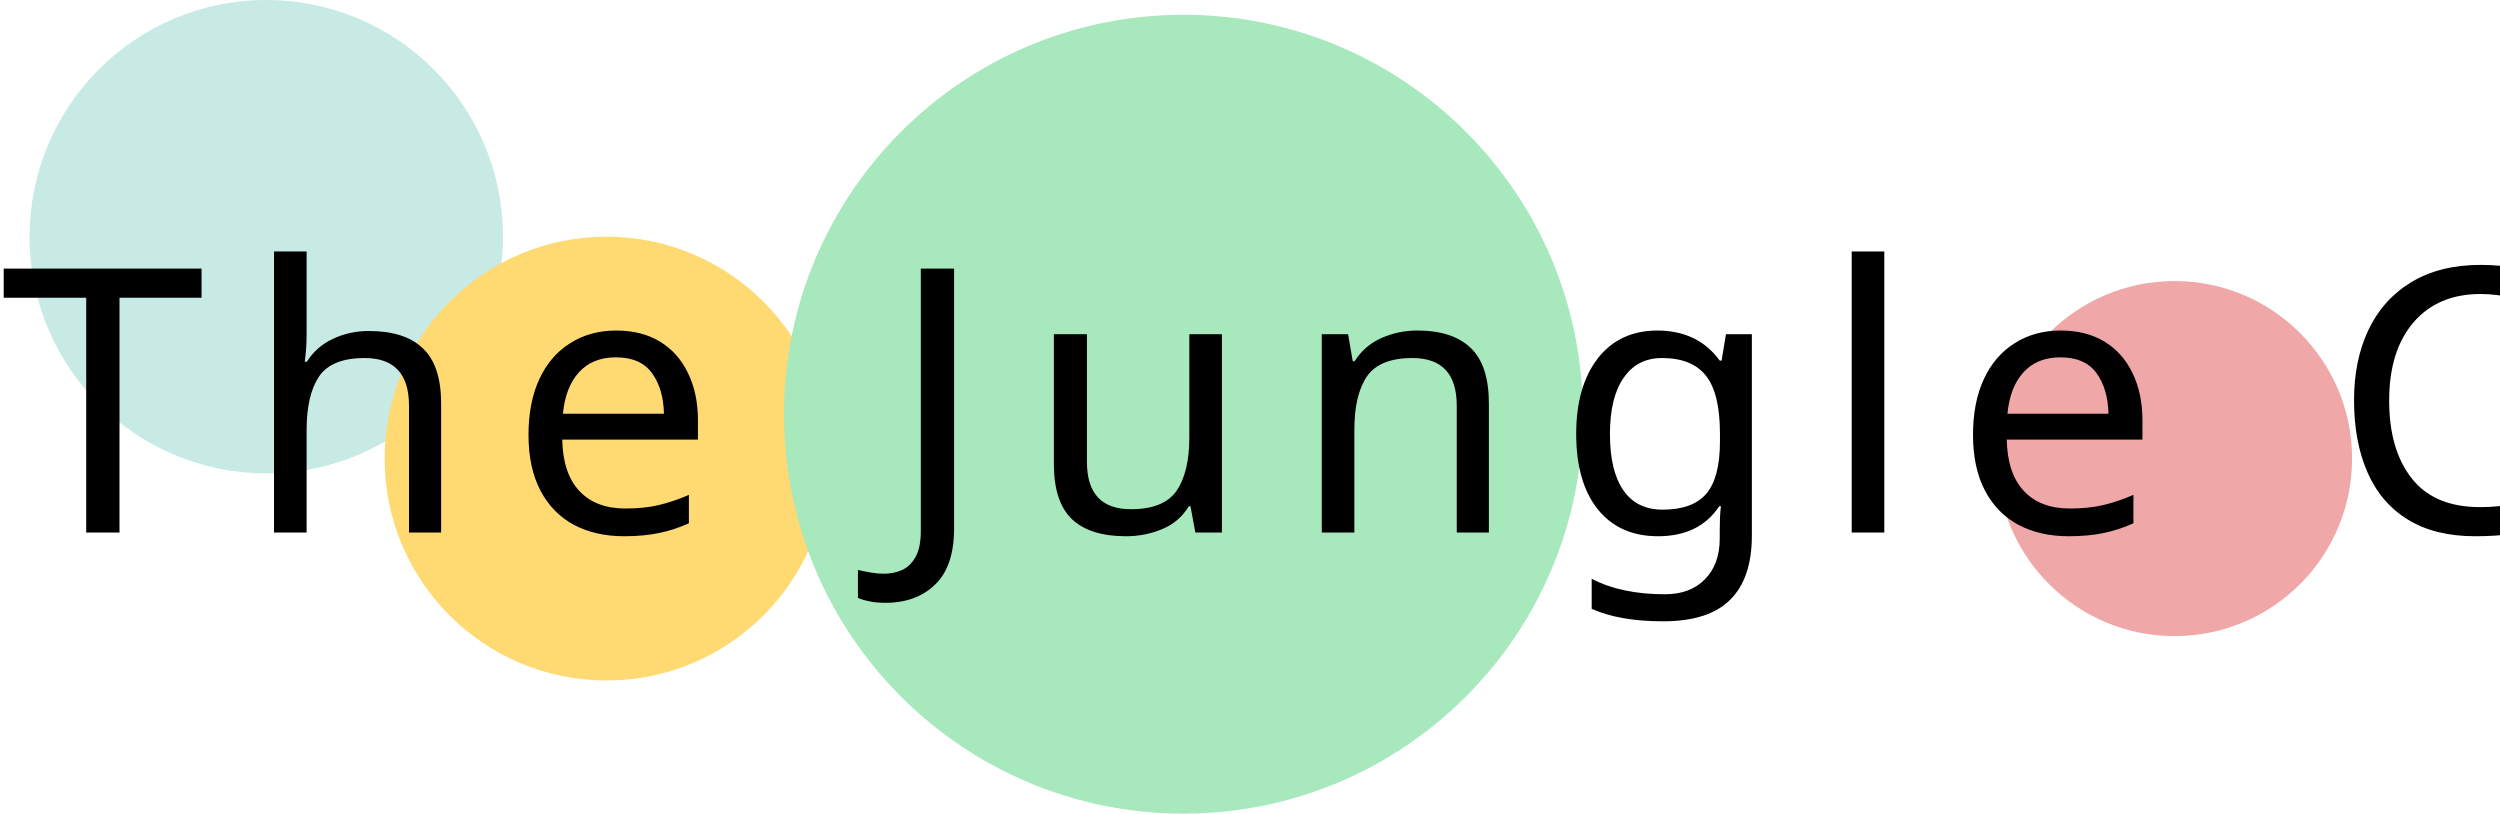
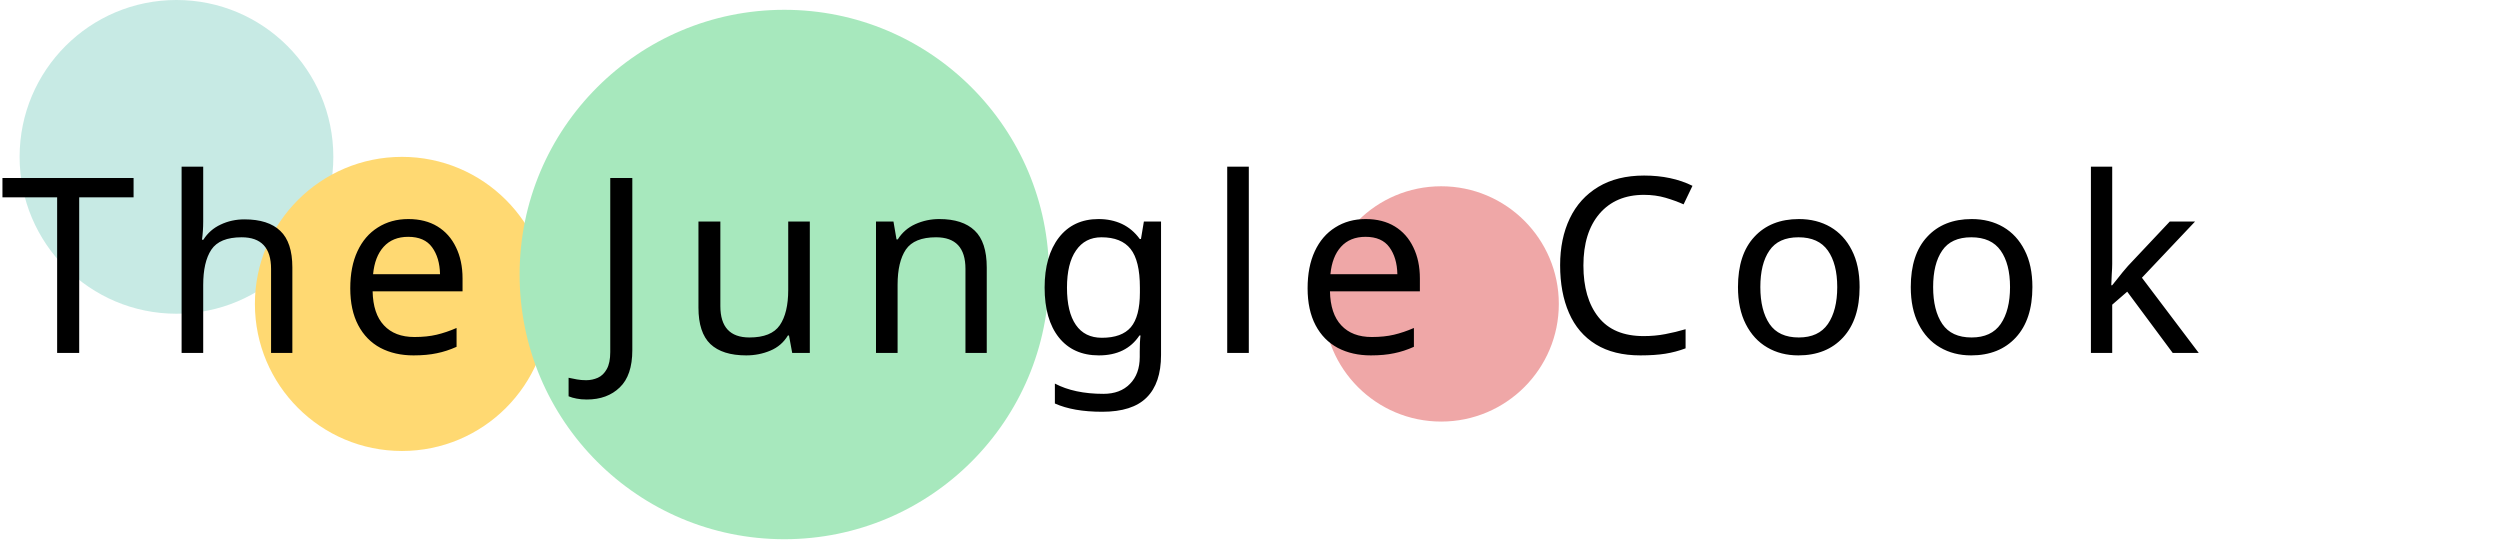
- <svg xmlns="http://www.w3.org/2000/svg" width="169" height="55" viewBox="0 0 169 55">
+ <svg xmlns="http://www.w3.org/2000/svg" width="255" height="55" viewBox="0 0 255 55">
  <g id="Group_1" data-name="Group 1" transform="translate(-50 -38)">
    <circle id="Ellipse_1" data-name="Ellipse 1" cx="16" cy="16" r="16" transform="translate(52 38)" fill="#c7eae4" />
    <circle id="Ellipse_2" data-name="Ellipse 2" cx="15" cy="15" r="15" transform="translate(76 54)" fill="#ffd972" />
    <circle id="Ellipse_3" data-name="Ellipse 3" cx="27" cy="27" r="27" transform="translate(103 39)" fill="#a7e8bd" />
    <circle id="Ellipse_4" data-name="Ellipse 4" cx="12" cy="12" r="12" transform="translate(185 57)" fill="#efa7a7" />
    <text id="The_Jungle_Cook" data-name="The Jungle Cook" transform="translate(50 74)" font-size="25" font-family="Caveat-Regular, Caveat" letter-spacing="0.1em">
      <tspan x="0" y="0">The Jungle Cook</tspan>
    </text>
  </g>
</svg>
